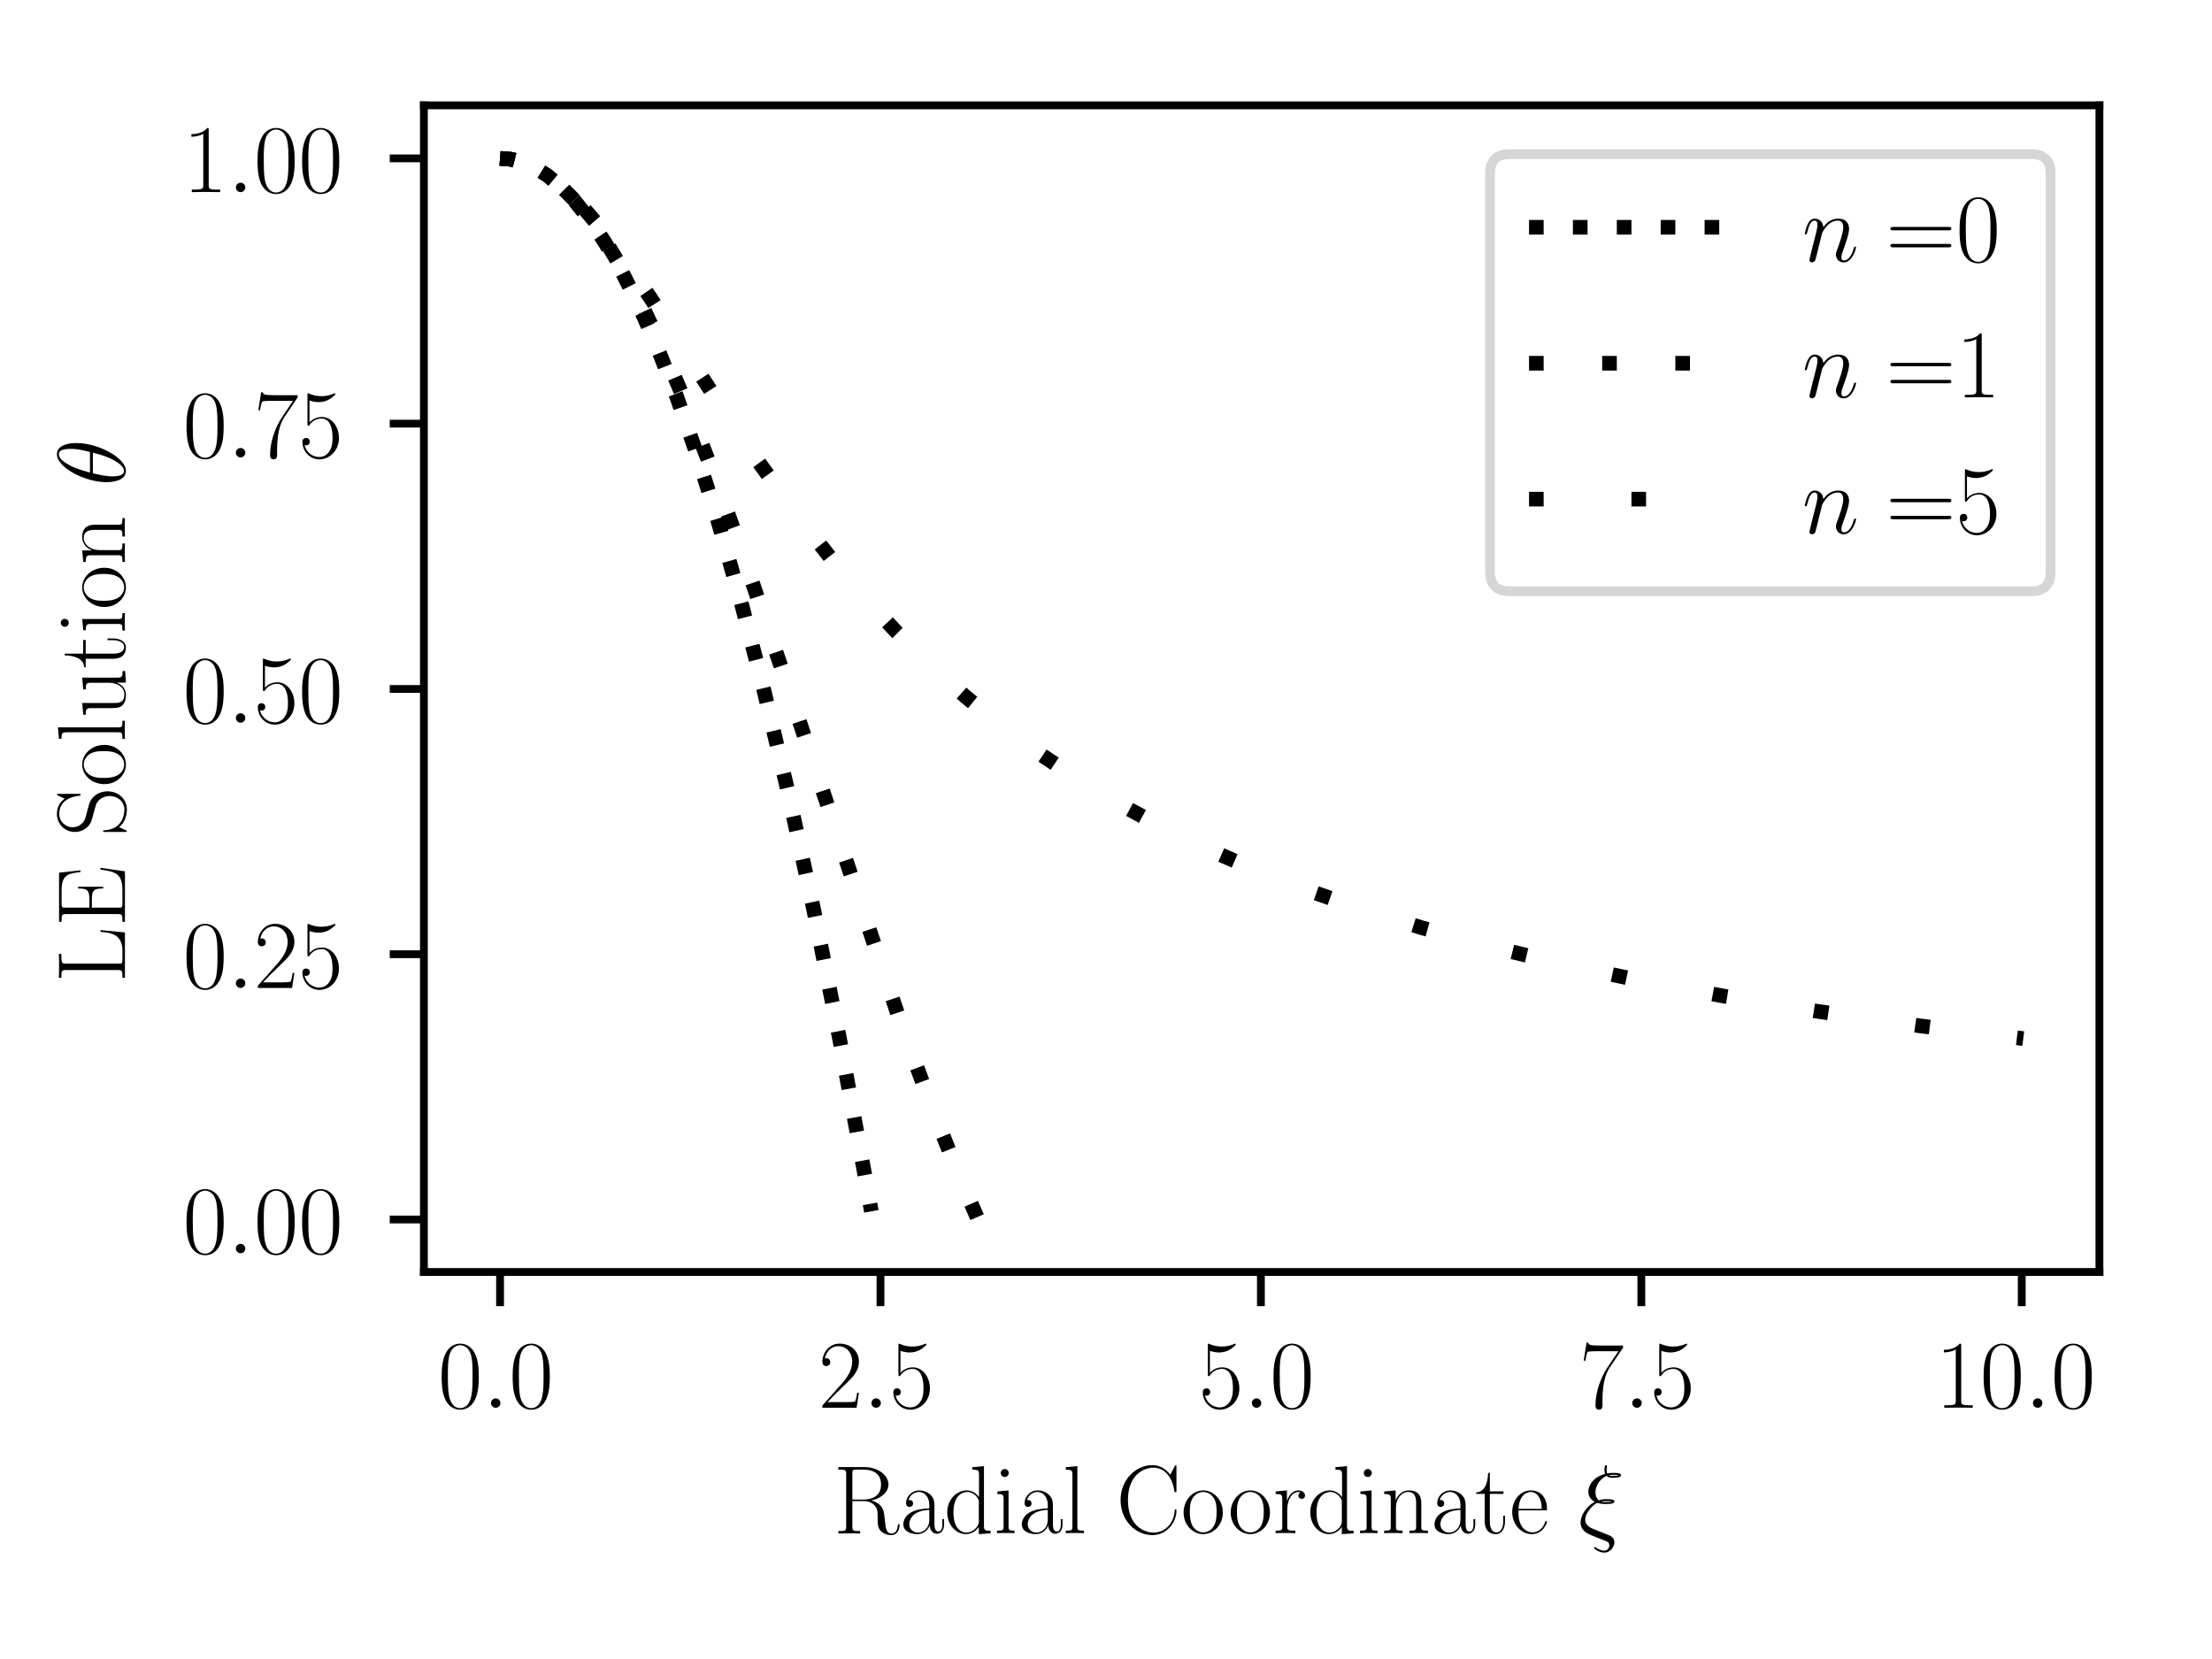
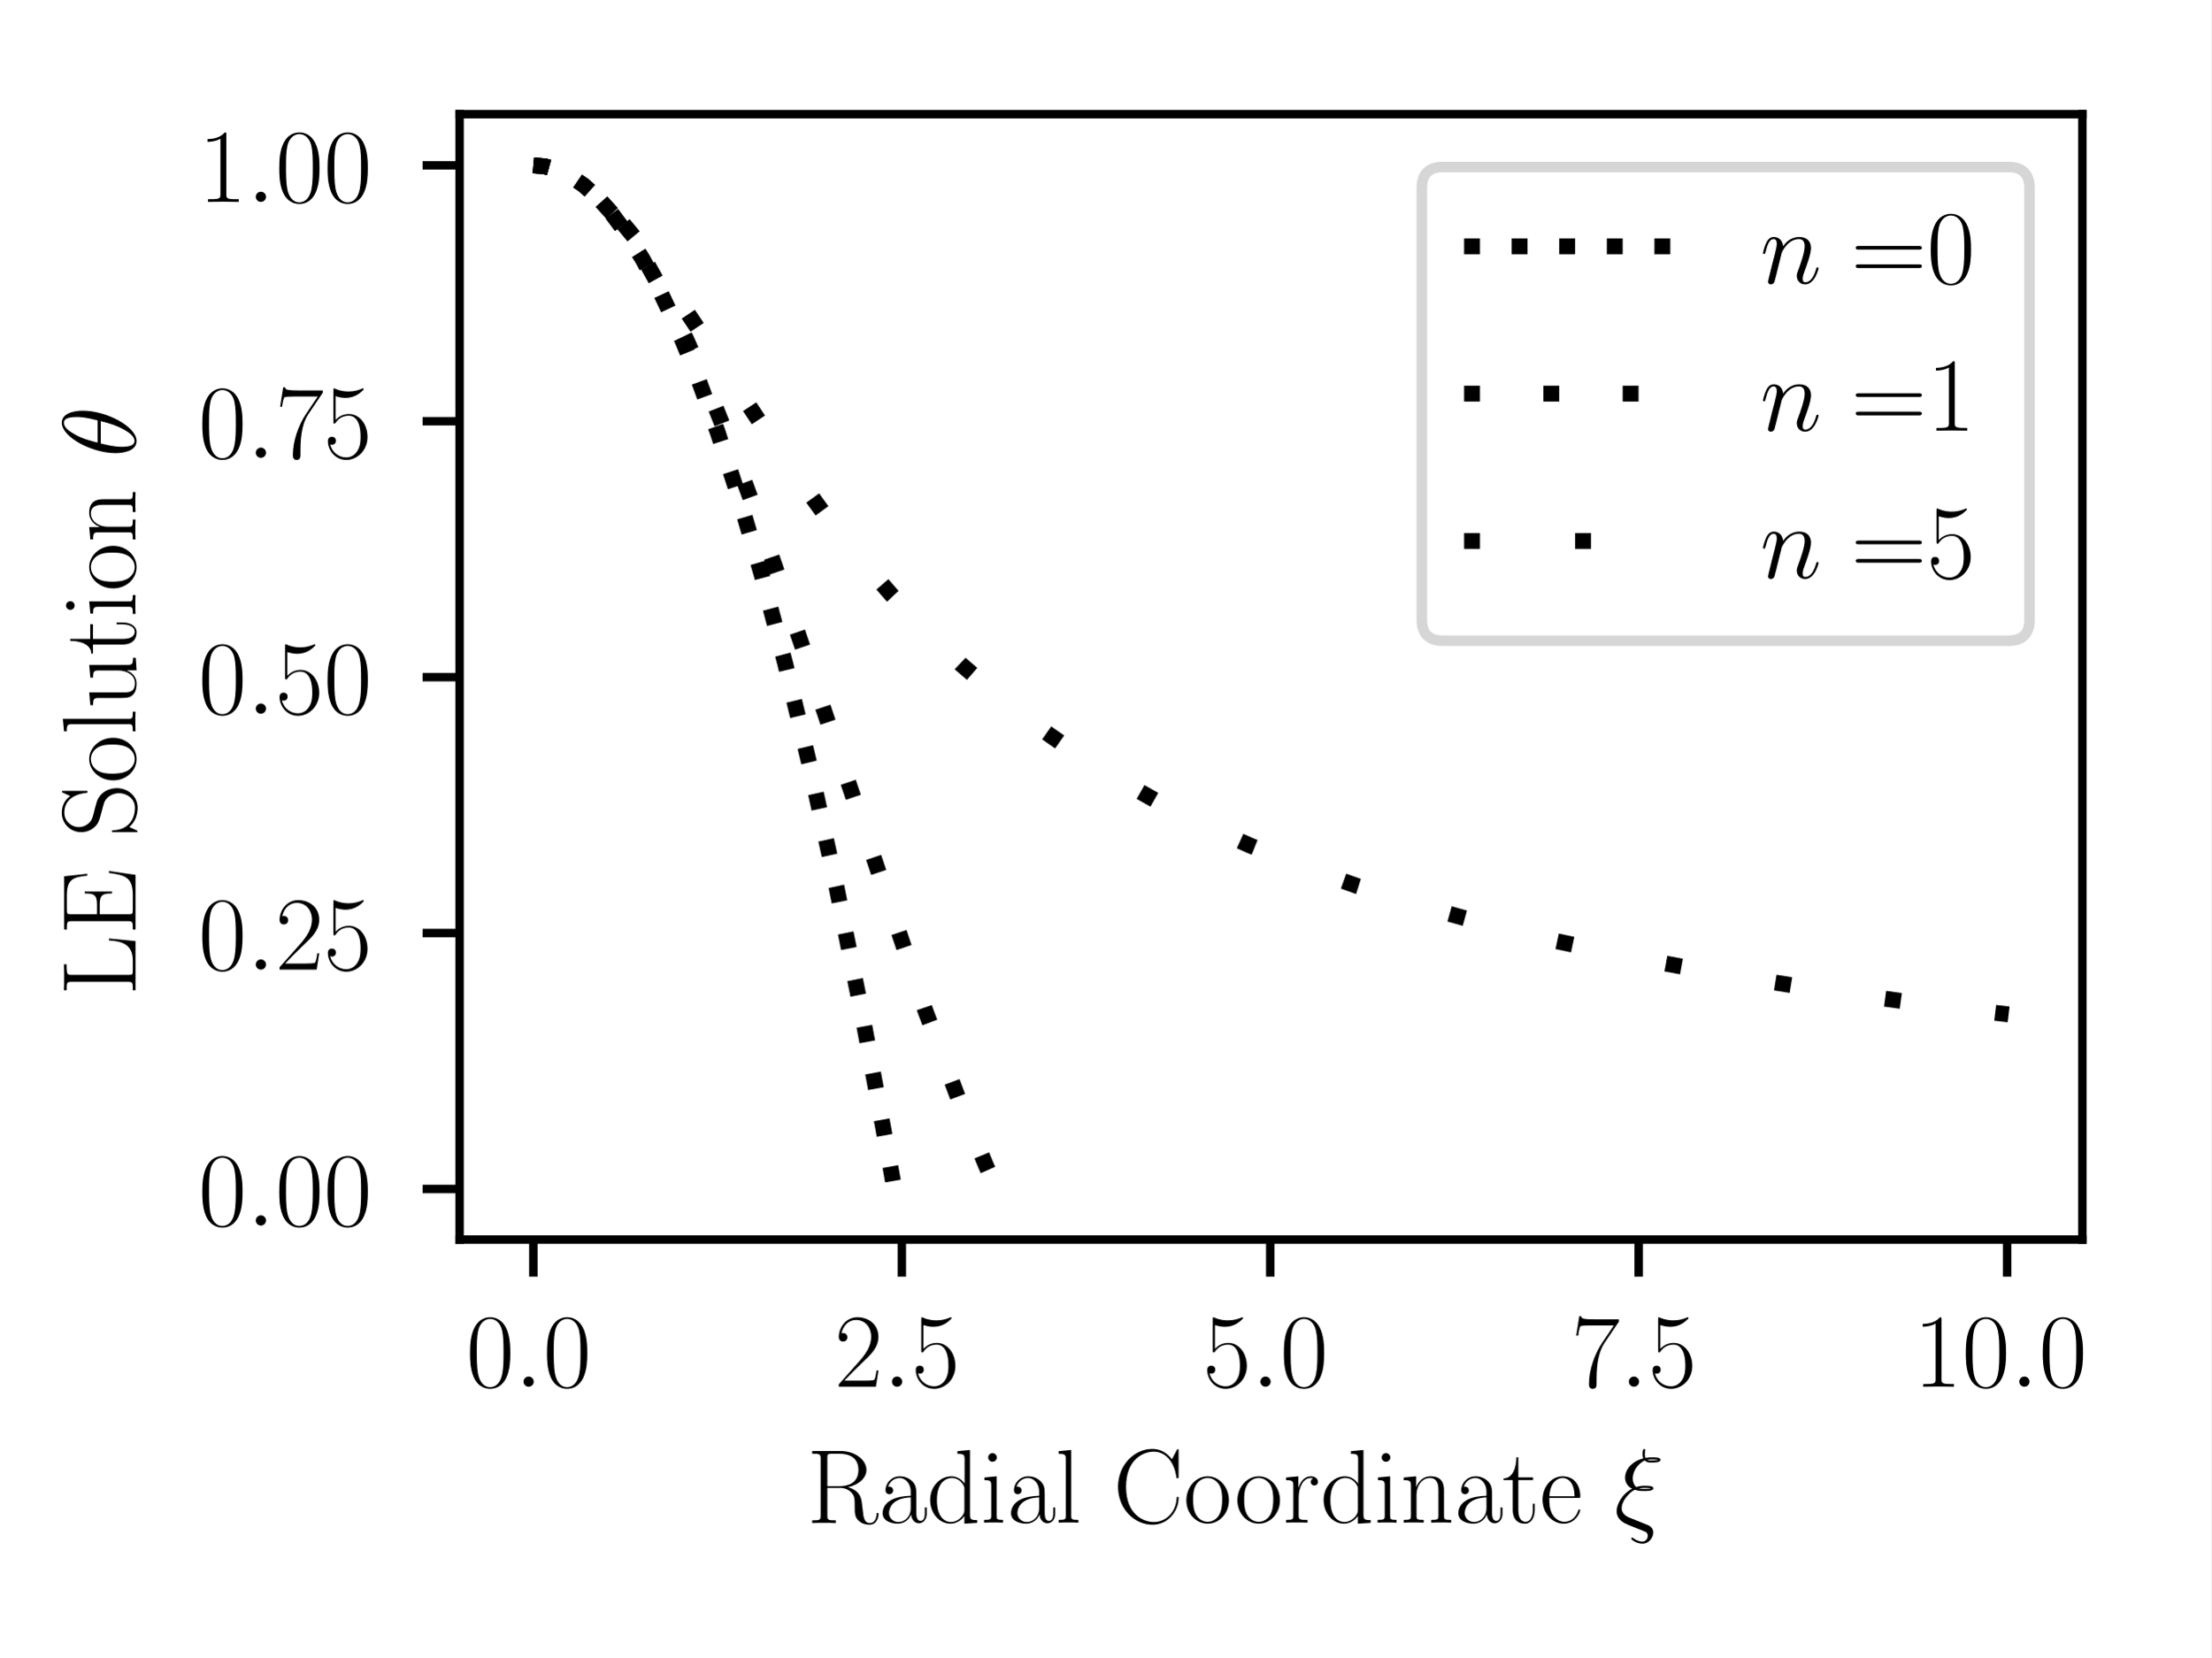
- <svg xmlns="http://www.w3.org/2000/svg" xmlns:xlink="http://www.w3.org/1999/xlink" height="170.079pt" version="1.1" viewBox="0 0 226.772 170.079" width="226.772pt">
+ <svg xmlns="http://www.w3.org/2000/svg" xmlns:xlink="http://www.w3.org/1999/xlink" height="156.845pt" version="1.1" viewBox="0 0 209.127 156.845" width="209.127pt">
  <defs>
    <style type="text/css">*{stroke-linecap:butt;stroke-linejoin:round;}</style>
  </defs>
  <g id="figure_1">
    <g id="patch_1">
-       <path d="M 0 170.079  L 226.772 170.079  L 226.772 0  L 0 0  z " style="fill:#ffffff;" />
+       <path d="M 0 156.845  L 209.127 156.845  L 209.127 0  L 0 0  z " style="fill:#ffffff;" />
    </g>
    <g id="axes_1">
      <g id="patch_2">
-         <path d="M 43.458 130.404  L 215.231 130.404  L 215.231 10.8  L 43.458 10.8  z " style="fill:#ffffff;" />
+         <path d="M 43.467 117.267  L 196.952 117.267  L 196.952 10.8  L 43.467 10.8  z " style="fill:#ffffff;" />
      </g>
      <g id="matplotlib.axis_1">
        <g id="xtick_1">
          <g id="line2d_1">
            <defs>
-               <path d="M 0 0  L 0 3.5  " id="m54f0987b11" style="stroke:#000000;stroke-width:0.8;" />
-             </defs>
-             <g>
-               <use style="stroke:#000000;stroke-width:0.8;" x="51.266" xlink:href="#m54f0987b11" y="130.404" />
+               <path d="M 0 0  L 0 3.5  " id="m8c8795b690" style="stroke:#000000;stroke-width:0.8;" />
+             </defs>
+             <g>
+               <use style="stroke:#000000;stroke-width:0.8;" x="50.443" xlink:href="#m8c8795b690" y="117.267" />
            </g>
          </g>
          <g id="text_1">
-             <g transform="translate(44.90064 144.3228)scale(0.1 -0.1)">
+             <g transform="translate(44.07827 131.1859)scale(0.1 -0.1)">
              <defs>
                <path d="M 2688 2038  C 2688 2430 2682 3099 2413 3613  C 2176 4063 1798 4224 1466 4224  C 1158 4224 768 4082 525 3620  C 269 3137 243 2539 243 2038  C 243 1671 250 1112 448 623  C 723 -39 1216 -128 1466 -128  C 1760 -128 2208 -7 2470 604  C 2662 1048 2688 1568 2688 2038  z M 1466 -26  C 1056 -26 813 328 723 816  C 653 1196 653 1749 653 2109  C 653 2604 653 3015 736 3407  C 858 3954 1216 4121 1466 4121  C 1728 4121 2067 3947 2189 3420  C 2272 3054 2278 2623 2278 2109  C 2278 1691 2278 1176 2202 797  C 2067 96 1690 -26 1466 -26  z " id="CMR17-30" transform="scale(0.015625)" />
                <path d="M 1178 307  C 1178 492 1024 620 870 620  C 685 620 557 467 557 313  C 557 128 710 0 864 0  C 1050 0 1178 153 1178 307  z " id="CMMI12-3a" transform="scale(0.015625)" />
              </defs>
              <use transform="scale(0.996264)" xlink:href="#CMR17-30" />
              <use transform="translate(45.69048 0)scale(0.996264)" xlink:href="#CMMI12-3a" />
              <use transform="translate(72.78765 0)scale(0.996264)" xlink:href="#CMR17-30" />
            </g>
          </g>
        </g>
        <g id="xtick_2">
          <g id="line2d_2">
            <g>
-               <use style="stroke:#000000;stroke-width:0.8;" x="90.266" xlink:href="#m54f0987b11" y="130.404" />
+               <use style="stroke:#000000;stroke-width:0.8;" x="85.292" xlink:href="#m8c8795b690" y="117.267" />
            </g>
          </g>
          <g id="text_2">
-             <g transform="translate(83.90098 144.3228)scale(0.1 -0.1)">
+             <g transform="translate(78.92646 131.1859)scale(0.1 -0.1)">
              <defs>
                <path d="M 2669 990  L 2554 990  C 2490 537 2438 460 2413 422  C 2381 371 1920 371 1830 371  L 602 371  C 832 620 1280 1073 1824 1596  C 2214 1966 2669 2400 2669 3033  C 2669 3788 2067 4224 1395 4224  C 691 4224 262 3603 262 3027  C 262 2777 448 2745 525 2745  C 589 2745 781 2783 781 3007  C 781 3206 614 3264 525 3264  C 486 3264 448 3257 422 3244  C 544 3788 915 4057 1306 4057  C 1862 4057 2227 3616 2227 3033  C 2227 2477 1901 1998 1536 1583  L 262 147  L 262 0  L 2515 0  L 2669 990  z " id="CMR17-32" transform="scale(0.015625)" />
                <path d="M 730 3750  C 794 3724 1056 3641 1325 3641  C 1920 3641 2246 3961 2432 4140  C 2432 4191 2432 4224 2394 4224  C 2387 4224 2374 4224 2323 4198  C 2099 4102 1837 4032 1517 4032  C 1325 4032 1037 4055 723 4191  C 653 4224 640 4224 634 4224  C 602 4224 595 4217 595 4090  L 595 2231  C 595 2113 595 2080 659 2080  C 691 2080 704 2093 736 2139  C 941 2435 1222 2560 1542 2560  C 1766 2560 2246 2415 2246 1293  C 2246 1087 2246 716 2054 422  C 1894 159 1645 25 1370 25  C 947 25 518 319 403 812  C 429 806 480 793 506 793  C 589 793 749 838 749 1036  C 749 1209 627 1280 506 1280  C 358 1280 262 1190 262 1011  C 262 454 704 -128 1382 -128  C 2042 -128 2669 441 2669 1267  C 2669 2054 2170 2662 1549 2662  C 1222 2662 947 2540 730 2304  L 730 3750  z " id="CMR17-35" transform="scale(0.015625)" />
              </defs>
              <use transform="scale(0.996264)" xlink:href="#CMR17-32" />
              <use transform="translate(45.69048 0)scale(0.996264)" xlink:href="#CMMI12-3a" />
              <use transform="translate(72.78765 0)scale(0.996264)" xlink:href="#CMR17-35" />
            </g>
          </g>
        </g>
        <g id="xtick_3">
          <g id="line2d_3">
            <g>
-               <use style="stroke:#000000;stroke-width:0.8;" x="129.266" xlink:href="#m54f0987b11" y="130.404" />
+               <use style="stroke:#000000;stroke-width:0.8;" x="120.14" xlink:href="#m8c8795b690" y="117.267" />
            </g>
          </g>
          <g id="text_3">
-             <g transform="translate(122.9013 144.3228)scale(0.1 -0.1)">
+             <g transform="translate(113.7747 131.1859)scale(0.1 -0.1)">
              <use transform="scale(0.996264)" xlink:href="#CMR17-35" />
              <use transform="translate(45.69048 0)scale(0.996264)" xlink:href="#CMMI12-3a" />
              <use transform="translate(72.78765 0)scale(0.996264)" xlink:href="#CMR17-30" />
            </g>
          </g>
        </g>
        <g id="xtick_4">
          <g id="line2d_4">
            <g>
-               <use style="stroke:#000000;stroke-width:0.8;" x="168.267" xlink:href="#m54f0987b11" y="130.404" />
+               <use style="stroke:#000000;stroke-width:0.8;" x="154.988" xlink:href="#m8c8795b690" y="117.267" />
            </g>
          </g>
          <g id="text_4">
-             <g transform="translate(161.9017 144.3228)scale(0.1 -0.1)">
+             <g transform="translate(148.6228 131.1859)scale(0.1 -0.1)">
              <defs>
                <path d="M 2886 3955  L 2886 4096  L 1382 4096  C 634 4096 621 4166 595 4288  L 480 4288  L 294 3104  L 410 3104  C 429 3226 474 3552 550 3673  C 589 3724 1062 3724 1171 3724  L 2579 3724  L 1869 2670  C 1395 1961 1069 1003 1069 166  C 1069 89 1069 -128 1299 -128  C 1530 -128 1530 89 1530 172  L 1530 466  C 1530 1514 1709 2204 2003 2644  L 2886 3955  z " id="CMR17-37" transform="scale(0.015625)" />
              </defs>
              <use transform="scale(0.996264)" xlink:href="#CMR17-37" />
              <use transform="translate(45.69048 0)scale(0.996264)" xlink:href="#CMMI12-3a" />
              <use transform="translate(72.78765 0)scale(0.996264)" xlink:href="#CMR17-35" />
            </g>
          </g>
        </g>
        <g id="xtick_5">
          <g id="line2d_5">
            <g>
-               <use style="stroke:#000000;stroke-width:0.8;" x="207.267" xlink:href="#m54f0987b11" y="130.404" />
+               <use style="stroke:#000000;stroke-width:0.8;" x="189.836" xlink:href="#m8c8795b690" y="117.267" />
            </g>
          </g>
          <g id="text_5">
-             <g transform="translate(198.4113 144.3228)scale(0.1 -0.1)">
+             <g transform="translate(180.9804 131.1859)scale(0.1 -0.1)">
              <defs>
                <path d="M 1702 4083  C 1702 4217 1696 4224 1606 4224  C 1357 3927 979 3833 621 3820  C 602 3820 570 3820 563 3808  C 557 3795 557 3782 557 3648  C 755 3648 1088 3686 1344 3839  L 1344 467  C 1344 243 1331 166 781 166  L 589 166  L 589 0  C 896 6 1216 12 1523 12  C 1830 12 2150 6 2458 0  L 2458 166  L 2266 166  C 1715 166 1702 236 1702 467  L 1702 4083  z " id="CMR17-31" transform="scale(0.015625)" />
              </defs>
              <use transform="scale(0.996264)" xlink:href="#CMR17-31" />
              <use transform="translate(45.69048 0)scale(0.996264)" xlink:href="#CMR17-30" />
              <use transform="translate(91.38095 0)scale(0.996264)" xlink:href="#CMMI12-3a" />
              <use transform="translate(118.4781 0)scale(0.996264)" xlink:href="#CMR17-30" />
            </g>
          </g>
        </g>
        <g id="text_6">
-           <g transform="translate(85.43254 157.1785)scale(0.1 -0.1)">
+           <g transform="translate(76.29757 144.0415)scale(0.1 -0.1)">
            <defs>
              <path d="M 2509 2156  C 3117 2278 3629 2689 3629 3203  C 3629 3806 2950 4352 2054 4352  L 333 4352  L 333 4185  C 774 4185 845 4185 845 3896  L 845 428  C 845 140 774 140 333 140  L 333 -26  C 518 -13 851 -13 1050 -13  C 1248 -13 1581 -13 1766 -26  L 1766 140  C 1325 140 1254 140 1254 428  L 1254 2112  L 2003 2112  C 2368 2112 2573 1964 2662 1881  C 2918 1632 2918 1459 2918 1024  C 2918 595 2918 377 3110 160  C 3354 -103 3680 -128 3821 -128  C 4294 -128 4365 403 4365 512  C 4365 550 4365 595 4307 595  C 4256 595 4250 556 4250 531  C 4218 115 4032 -26 3834 -26  C 3482 -26 3443 377 3405 768  C 3386 902 3373 998 3360 1139  C 3322 1459 3270 1926 2509 2156  z M 1984 2214  L 1254 2214  L 1254 3935  C 1254 4153 1267 4185 1523 4185  L 1990 4185  C 2522 4185 3142 3999 3142 3203  C 3142 2374 2464 2214 1984 2214  z " id="CMR17-52" transform="scale(0.015625)" />
              <path d="M 2304 1656  C 2304 2048 2304 2275 2035 2534  C 1798 2751 1523 2816 1306 2816  C 800 2816 435 2408 435 1977  C 435 1740 627 1728 666 1728  C 749 1728 896 1779 896 1958  C 896 2118 774 2188 666 2188  C 640 2188 608 2182 589 2176  C 723 2594 1069 2713 1293 2713  C 1613 2713 1965 2421 1965 1875  L 1965 1632  C 1587 1619 1133 1568 774 1373  C 371 1147 256 822 256 576  C 256 77 832 -64 1171 -64  C 1523 -64 1850 135 1990 505  C 2003 219 2182 -39 2464 -39  C 2598 -39 2938 51 2938 563  L 2938 926  L 2822 926  L 2822 557  C 2822 161 2650 109 2566 109  C 2304 109 2304 446 2304 732  L 2304 1656  z M 1965 887  C 1965 323 1568 38 1216 38  C 896 38 646 278 646 576  C 646 771 730 1114 1101 1322  C 1408 1497 1760 1523 1965 1536  L 1965 887  z " id="CMR17-61" transform="scale(0.015625)" />
              <path d="M 1869 4345  L 1869 4179  C 2246 4179 2304 4141 2304 3843  L 2304 2371  C 2278 2403 2016 2816 1498 2816  C 845 2816 211 2228 211 1376  C 211 529 806 -64 1434 -64  C 1978 -64 2259 361 2291 406  L 2291 -64  L 3066 -13  L 3066 154  C 2688 154 2630 193 2630 503  L 2630 4416  L 1869 4345  z M 2291 762  C 2291 568 2176 393 2029 264  C 1811 70 1594 38 1472 38  C 1286 38 621 135 621 1369  C 621 2636 1363 2713 1530 2713  C 1824 2713 2061 2545 2208 2313  C 2291 2177 2291 2157 2291 2041  L 2291 762  z " id="CMR17-64" transform="scale(0.015625)" />
              <path d="M 992 3961  C 992 4102 877 4224 730 4224  C 589 4224 467 4108 467 3961  C 467 3820 582 3699 730 3699  C 870 3699 992 3814 992 3961  z M 243 2745  L 243 2579  C 602 2579 653 2540 653 2231  L 653 443  C 653 198 627 166 218 166  L 218 0  C 371 12 646 12 806 12  C 960 12 1222 12 1370 0  L 1370 166  C 992 166 979 205 979 436  L 979 2816  L 243 2745  z " id="CMR17-69" transform="scale(0.015625)" />
              <path d="M 979 4416  L 218 4345  L 218 4179  C 595 4179 653 4141 653 3835  L 653 439  C 653 198 627 166 218 166  L 218 0  C 371 12 653 12 813 12  C 979 12 1261 12 1414 0  L 1414 166  C 1005 166 979 191 979 439  L 979 4416  z " id="CMR17-6c" transform="scale(0.015625)" />
              <path d="M 3974 4351  C 3974 4467 3968 4473 3930 4473  C 3904 4473 3898 4467 3853 4390  L 3571 3849  C 3258 4249 2874 4480 2381 4480  C 1286 4480 294 3507 294 2179  C 294 837 1286 -128 2387 -128  C 3366 -128 3974 741 3974 1482  C 3974 1547 3974 1573 3917 1573  C 3866 1573 3866 1553 3859 1495  C 3808 592 3168 38 2477 38  C 1824 38 781 502 781 2179  C 781 3862 1843 4313 2464 4313  C 3187 4313 3712 3681 3834 2785  C 3846 2707 3846 2695 3904 2695  C 3974 2695 3974 2707 3974 2824  L 3974 4351  z " id="CMR17-43" transform="scale(0.015625)" />
              <path d="M 2758 1356  C 2758 2176 2163 2816 1466 2816  C 768 2816 173 2176 173 1356  C 173 550 768 -64 1466 -64  C 2163 -64 2758 550 2758 1356  z M 1466 51  C 1165 51 909 230 762 480  C 602 768 582 1126 582 1408  C 582 1676 595 2009 762 2297  C 890 2508 1139 2713 1466 2713  C 1754 2713 1997 2553 2150 2329  C 2349 2028 2349 1606 2349 1408  C 2349 1158 2336 774 2163 467  C 1984 172 1709 51 1466 51  z " id="CMR17-6f" transform="scale(0.015625)" />
              <path d="M 960 1517  C 960 2134 1222 2713 1702 2713  C 1747 2713 1792 2707 1837 2687  C 1837 2687 1696 2642 1696 2475  C 1696 2321 1818 2257 1914 2257  C 1990 2257 2131 2302 2131 2482  C 2131 2687 1926 2816 1709 2816  C 1222 2816 1011 2340 947 2115  L 941 2115  L 941 2816  L 198 2745  L 198 2578  C 576 2578 634 2540 634 2231  L 634 443  C 634 198 608 166 198 166  L 198 0  C 352 12 646 12 813 12  C 998 12 1325 12 1498 0  L 1498 166  C 1037 166 960 166 960 455  L 960 1517  z " id="CMR17-72" transform="scale(0.015625)" />
              <path d="M 2656 1954  C 2656 2282 2592 2816 1837 2816  C 1331 2816 1069 2424 973 2166  L 966 2166  L 966 2816  L 211 2745  L 211 2578  C 589 2578 646 2540 646 2231  L 646 443  C 646 198 621 166 211 166  L 211 0  C 365 12 646 12 813 12  C 979 12 1267 12 1421 0  L 1421 166  C 1011 166 986 192 986 443  L 986 1678  C 986 2269 1344 2713 1792 2713  C 2266 2713 2317 2289 2317 1980  L 2317 443  C 2317 198 2291 166 1882 166  L 1882 0  C 2035 12 2317 12 2483 12  C 2650 12 2938 12 3091 0  L 3091 166  C 2682 166 2656 192 2656 443  L 2656 1954  z " id="CMR17-6e" transform="scale(0.015625)" />
              <path d="M 966 2585  L 1862 2585  L 1862 2752  L 966 2752  L 966 3968  L 851 3968  C 838 3292 614 2700 70 2687  L 70 2585  L 627 2585  L 627 778  C 627 655 627 -64 1370 -64  C 1747 -64 1965 308 1965 784  L 1965 1151  L 1850 1151  L 1850 790  C 1850 347 1677 51 1408 51  C 1222 51 966 179 966 765  L 966 2585  z " id="CMR17-74" transform="scale(0.015625)" />
              <path d="M 2438 1503  C 2464 1529 2464 1542 2464 1606  C 2464 2251 2118 2816 1389 2816  C 710 2816 173 2175 173 1394  C 173 554 781 -64 1459 -64  C 2176 -64 2458 619 2458 755  C 2458 800 2419 800 2406 800  C 2362 800 2355 787 2330 709  C 2189 270 1837 51 1504 51  C 1229 51 954 206 781 490  C 582 819 582 1200 582 1503  L 2438 1503  z M 589 1600  C 634 2511 1126 2713 1382 2713  C 1818 2713 2112 2308 2118 1600  L 589 1600  z " id="CMR17-65" transform="scale(0.015625)" />
              <path d="M 1670 0  L 998 271  C 832 335 448 490 448 876  C 448 1430 1120 1990 1254 1990  C 1267 1990 1325 1977 1344 1971  C 1517 1919 1683 1919 1798 1919  C 1997 1919 2374 1919 2374 2089  C 2374 2220 2144 2240 1869 2240  C 1741 2240 1568 2240 1338 2163  C 1184 2291 1120 2497 1120 2690  C 1120 3043 1350 3545 1856 3780  C 1971 3648 2125 3648 2259 3648  C 2419 3648 2810 3648 2810 3817  C 2810 3968 2502 3968 2298 3968  C 2170 3968 2074 3968 1894 3936  C 1862 4016 1856 4029 1856 4180  C 1856 4303 1882 4396 1882 4415  C 1882 4454 1850 4480 1818 4480  C 1715 4480 1715 4235 1715 4180  C 1715 4084 1722 3988 1760 3904  C 992 3705 653 3159 653 2741  C 653 2355 909 2144 1082 2066  C 422 1713 141 1057 141 709  C 141 148 646 -51 877 -148  L 1453 -380  C 1613 -438 1875 -547 1920 -573  C 1984 -618 2035 -695 2035 -798  C 2035 -934 1933 -1152 1709 -1152  C 1613 -1152 1402 -1127 1171 -953  C 1126 -914 1120 -908 1094 -908  C 1062 -908 1030 -934 1030 -972  C 1030 -1043 1363 -1280 1709 -1280  C 2118 -1280 2368 -882 2368 -605  C 2368 -405 2259 -244 2054 -154  L 1670 0  z M 1997 3817  C 2106 3840 2221 3840 2304 3840  C 2515 3840 2534 3835 2662 3812  C 2586 3789 2534 3776 2266 3776  C 2144 3776 2067 3776 1997 3817  z M 1491 2084  C 1645 2112 1786 2112 1862 2112  C 2074 2112 2086 2107 2227 2084  C 2157 2061 2099 2048 1824 2048  C 1670 2048 1606 2048 1491 2084  z " id="CMMI12-18" transform="scale(0.015625)" />
            </defs>
            <use transform="scale(0.996264)" xlink:href="#CMR17-52" />
            <use transform="translate(67.7911 0)scale(0.996264)" xlink:href="#CMR17-61" />
            <use transform="translate(113.4816 0)scale(0.996264)" xlink:href="#CMR17-64" />
            <use transform="translate(164.3769 0)scale(0.996264)" xlink:href="#CMR17-69" />
            <use transform="translate(189.248 0)scale(0.996264)" xlink:href="#CMR17-61" />
            <use transform="translate(234.9385 0)scale(0.996264)" xlink:href="#CMR17-6c" />
            <use transform="translate(289.8855 0)scale(0.996264)" xlink:href="#CMR17-43" />
            <use transform="translate(356.3954 0)scale(0.996264)" xlink:href="#CMR17-6f" />
            <use transform="translate(404.6883 0)scale(0.996264)" xlink:href="#CMR17-6f" />
            <use transform="translate(450.3788 0)scale(0.996264)" xlink:href="#CMR17-72" />
            <use transform="translate(485.6596 0)scale(0.996264)" xlink:href="#CMR17-64" />
            <use transform="translate(536.5549 0)scale(0.996264)" xlink:href="#CMR17-69" />
            <use transform="translate(561.426 0)scale(0.996264)" xlink:href="#CMR17-6e" />
            <use transform="translate(612.3213 0)scale(0.996264)" xlink:href="#CMR17-61" />
            <use transform="translate(658.0118 0)scale(0.996264)" xlink:href="#CMR17-74" />
            <use transform="translate(693.2926 0)scale(0.996264)" xlink:href="#CMR17-65" />
            <use transform="translate(763.8542 0)scale(0.996264)" xlink:href="#CMMI12-18" />
          </g>
        </g>
      </g>
      <g id="matplotlib.axis_2">
        <g id="ytick_1">
          <g id="line2d_6">
            <defs>
-               <path d="M 0 0  L -3.5 0  " id="mca4977de07" style="stroke:#000000;stroke-width:0.8;" />
-             </defs>
-             <g>
-               <use style="stroke:#000000;stroke-width:0.8;" x="43.458" xlink:href="#mca4977de07" y="125.023" />
+               <path d="M 0 0  L -3.5 0  " id="ma41f674b25" style="stroke:#000000;stroke-width:0.8;" />
+             </defs>
+             <g>
+               <use style="stroke:#000000;stroke-width:0.8;" x="43.467" xlink:href="#ma41f674b25" y="112.477" />
            </g>
          </g>
          <g id="text_7">
-             <g transform="translate(18.7464 128.4822)scale(0.1 -0.1)">
+             <g transform="translate(18.75529 115.9363)scale(0.1 -0.1)">
              <use transform="scale(0.996264)" xlink:href="#CMR17-30" />
              <use transform="translate(45.69048 0)scale(0.996264)" xlink:href="#CMMI12-3a" />
              <use transform="translate(72.78765 0)scale(0.996264)" xlink:href="#CMR17-30" />
              <use transform="translate(118.4781 0)scale(0.996264)" xlink:href="#CMR17-30" />
            </g>
          </g>
        </g>
        <g id="ytick_2">
          <g id="line2d_7">
            <g>
-               <use style="stroke:#000000;stroke-width:0.8;" x="43.458" xlink:href="#mca4977de07" y="97.826" />
+               <use style="stroke:#000000;stroke-width:0.8;" x="43.467" xlink:href="#ma41f674b25" y="88.268" />
            </g>
          </g>
          <g id="text_8">
-             <g transform="translate(18.7464 101.2856)scale(0.1 -0.1)">
+             <g transform="translate(18.75529 91.72689)scale(0.1 -0.1)">
              <use transform="scale(0.996264)" xlink:href="#CMR17-30" />
              <use transform="translate(45.69048 0)scale(0.996264)" xlink:href="#CMMI12-3a" />
              <use transform="translate(72.78765 0)scale(0.996264)" xlink:href="#CMR17-32" />
              <use transform="translate(118.4781 0)scale(0.996264)" xlink:href="#CMR17-35" />
            </g>
          </g>
        </g>
        <g id="ytick_3">
          <g id="line2d_8">
            <g>
-               <use style="stroke:#000000;stroke-width:0.8;" x="43.458" xlink:href="#mca4977de07" y="70.63" />
+               <use style="stroke:#000000;stroke-width:0.8;" x="43.467" xlink:href="#ma41f674b25" y="64.058" />
            </g>
          </g>
          <g id="text_9">
-             <g transform="translate(18.7464 74.08899)scale(0.1 -0.1)">
+             <g transform="translate(18.75529 67.51749)scale(0.1 -0.1)">
              <use transform="scale(0.996264)" xlink:href="#CMR17-30" />
              <use transform="translate(45.69048 0)scale(0.996264)" xlink:href="#CMMI12-3a" />
              <use transform="translate(72.78765 0)scale(0.996264)" xlink:href="#CMR17-35" />
              <use transform="translate(118.4781 0)scale(0.996264)" xlink:href="#CMR17-30" />
            </g>
          </g>
        </g>
        <g id="ytick_4">
          <g id="line2d_9">
            <g>
-               <use style="stroke:#000000;stroke-width:0.8;" x="43.458" xlink:href="#mca4977de07" y="43.433" />
+               <use style="stroke:#000000;stroke-width:0.8;" x="43.467" xlink:href="#ma41f674b25" y="39.849" />
            </g>
          </g>
          <g id="text_10">
-             <g transform="translate(18.7464 46.8924)scale(0.1 -0.1)">
+             <g transform="translate(18.75529 43.30808)scale(0.1 -0.1)">
              <use transform="scale(0.996264)" xlink:href="#CMR17-30" />
              <use transform="translate(45.69048 0)scale(0.996264)" xlink:href="#CMMI12-3a" />
              <use transform="translate(72.78765 0)scale(0.996264)" xlink:href="#CMR17-37" />
              <use transform="translate(118.4781 0)scale(0.996264)" xlink:href="#CMR17-35" />
            </g>
          </g>
        </g>
        <g id="ytick_5">
          <g id="line2d_10">
            <g>
-               <use style="stroke:#000000;stroke-width:0.8;" x="43.458" xlink:href="#mca4977de07" y="16.237" />
+               <use style="stroke:#000000;stroke-width:0.8;" x="43.467" xlink:href="#ma41f674b25" y="15.639" />
            </g>
          </g>
          <g id="text_11">
-             <g transform="translate(18.7464 19.69581)scale(0.1 -0.1)">
+             <g transform="translate(18.75529 19.09868)scale(0.1 -0.1)">
              <use transform="scale(0.996264)" xlink:href="#CMR17-31" />
              <use transform="translate(45.69048 0)scale(0.996264)" xlink:href="#CMMI12-3a" />
              <use transform="translate(72.78765 0)scale(0.996264)" xlink:href="#CMR17-30" />
              <use transform="translate(118.4781 0)scale(0.996264)" xlink:href="#CMR17-30" />
            </g>
          </g>
        </g>
        <g id="text_12">
-           <g transform="translate(12.80922 100.753)rotate(-90)scale(0.1 -0.1)">
+           <g transform="translate(12.81811 94.18457)rotate(-90)scale(0.1 -0.1)">
            <defs>
              <path d="M 3469 1612  L 3354 1612  C 3302 981 3219 166 2125 166  L 1530 166  C 1274 166 1261 198 1261 414  L 1261 3892  C 1261 4121 1274 4185 1760 4185  L 1901 4185  L 1901 4352  C 1638 4339 1331 4339 1069 4339  C 870 4339 512 4339 326 4352  L 326 4185  C 768 4185 838 4185 838 3898  L 838 453  C 838 166 768 166 326 166  L 326 0  L 3315 0  L 3469 1612  z " id="CMR17-4c" transform="scale(0.015625)" />
              <path d="M 3885 1614  L 3770 1614  C 3629 676 3546 166 2419 166  L 1530 166  C 1274 166 1261 198 1261 415  L 1261 2176  L 1862 2176  C 2464 2176 2522 1959 2522 1429  L 2637 1429  L 2637 3086  L 2522 3086  C 2522 2558 2464 2342 1862 2342  L 1261 2342  L 1261 3924  C 1261 4141 1274 4172 1530 4172  L 2406 4172  C 3398 4172 3514 3778 3603 2933  L 3718 2933  L 3565 4339  L 326 4339  L 326 4172  C 768 4172 838 4172 838 3886  L 838 453  C 838 166 768 166 326 166  L 326 0  L 3654 0  L 3885 1614  z " id="CMR17-45" transform="scale(0.015625)" />
              <path d="M 2803 4351  C 2803 4467 2797 4473 2758 4473  C 2720 4473 2707 4447 2682 4390  L 2490 3965  C 2246 4320 1875 4480 1472 4480  C 819 4480 294 3958 294 3301  C 294 3101 339 2817 557 2546  C 794 2250 1018 2198 1530 2063  C 1722 2011 2042 1927 2106 1901  C 2470 1747 2662 1360 2662 999  C 2662 534 2336 38 1779 38  C 1094 38 454 425 410 1328  C 403 1431 397 1437 352 1437  C 301 1437 294 1431 294 1302  L 294 0  C 294 -116 301 -122 339 -122  C 384 -122 397 -90 486 109  C 493 128 493 141 614 386  C 934 -39 1472 -128 1779 -128  C 2477 -128 2970 457 2970 1141  C 2970 1476 2848 1734 2778 1850  C 2509 2263 2221 2340 1914 2417  C 1869 2437 1856 2437 1498 2527  C 1152 2617 1005 2662 845 2836  C 666 3036 602 3243 602 3449  C 602 3868 934 4326 1478 4326  C 2157 4326 2579 3842 2675 3036  C 2694 2920 2701 2914 2746 2914  C 2803 2914 2803 2933 2803 3043  L 2803 4351  z " id="CMR17-53" transform="scale(0.015625)" />
              <path d="M 1882 2745  L 1882 2579  C 2259 2579 2317 2540 2317 2229  L 2317 1053  C 2317 510 2029 38 1555 38  C 1030 38 986 355 986 691  L 986 2816  L 211 2745  L 211 2579  C 467 2579 640 2579 646 2320  L 646 1079  C 646 646 646 368 813 187  C 896 103 1056 -64 1517 -64  C 2061 -64 2272 400 2323 536  L 2330 536  L 2330 -64  L 3091 -13  L 3091 154  C 2714 154 2656 193 2656 503  L 2656 2816  L 1882 2745  z " id="CMR17-75" transform="scale(0.015625)" />
              <path d="M 2835 3200  C 2835 3849 2630 4480 2106 4480  C 1210 4480 256 2615 256 1215  C 256 922 320 -64 992 -64  C 1862 -64 2835 1755 2835 3200  z M 896 2304  C 992 2679 1126 3213 1382 3665  C 1594 4046 1818 4351 2099 4351  C 2310 4351 2451 4173 2451 3563  C 2451 3334 2432 3016 2246 2304  L 896 2304  z M 2202 2112  C 2042 1488 1907 1088 1677 687  C 1491 362 1267 64 998 64  C 800 64 640 216 640 846  C 640 1259 742 1692 845 2112  L 2202 2112  z " id="CMMI12-12" transform="scale(0.015625)" />
            </defs>
            <use transform="scale(0.996264)" xlink:href="#CMR17-4c" />
            <use transform="translate(57.38141 0)scale(0.996264)" xlink:href="#CMR17-45" />
            <use transform="translate(150.0437 0)scale(0.996264)" xlink:href="#CMR17-53" />
            <use transform="translate(200.939 0)scale(0.996264)" xlink:href="#CMR17-6f" />
            <use transform="translate(246.6295 0)scale(0.996264)" xlink:href="#CMR17-6c" />
            <use transform="translate(271.5006 0)scale(0.996264)" xlink:href="#CMR17-75" />
            <use transform="translate(322.396 0)scale(0.996264)" xlink:href="#CMR17-74" />
            <use transform="translate(357.6767 0)scale(0.996264)" xlink:href="#CMR17-69" />
            <use transform="translate(382.5478 0)scale(0.996264)" xlink:href="#CMR17-6f" />
            <use transform="translate(428.2383 0)scale(0.996264)" xlink:href="#CMR17-6e" />
            <use transform="translate(509.2096 0)scale(0.996264)" xlink:href="#CMMI12-12" />
          </g>
        </g>
      </g>
      <g id="line2d_11">
-         <path clip-path="url(#p44d3a98a2c)" d="M 51.266 16.237  L 52.358 16.325  L 53.606 16.644  L 54.854 17.196  L 56.102 17.979  L 57.506 19.137  L 58.91 20.59  L 60.47 22.548  L 62.03 24.869  L 63.746 27.84  L 65.462 31.251  L 67.334 35.472  L 69.362 40.634  L 71.39 46.408  L 73.574 53.313  L 75.914 61.499  L 78.254 70.501  L 80.75 81.003  L 83.402 93.178  L 86.054 106.401  L 88.862 121.544  L 89.33 124.182  L 89.33 124.182  " style="fill:none;stroke:#000000;stroke-dasharray:1.5,3;stroke-dashoffset:0;stroke-width:1.5;" />
+         <path clip-path="url(#p2e1dc577b0)" d="M 50.443 15.639  L 51.558 15.742  L 52.674 16.052  L 53.928 16.648  L 55.183 17.505  L 56.437 18.624  L 57.831 20.173  L 59.225 22.045  L 60.758 24.477  L 62.431 27.576  L 64.104 31.14  L 65.916 35.525  L 67.867 40.858  L 69.958 47.273  L 72.049 54.415  L 74.279 62.833  L 76.649 72.683  L 79.158 84.129  L 81.667 96.621  L 84.316 110.942  L 84.455 111.728  L 84.455 111.728  " style="fill:none;stroke:#000000;stroke-dasharray:1.5,3;stroke-dashoffset:0;stroke-width:1.5;" />
      </g>
      <g id="line2d_12">
-         <path clip-path="url(#p44d3a98a2c)" d="M 51.266 16.237  L 52.358 16.325  L 53.606 16.644  L 54.854 17.193  L 56.102 17.971  L 57.506 19.114  L 58.91 20.538  L 60.47 22.439  L 62.186 24.906  L 64.058 28.024  L 66.086 31.877  L 68.27 36.534  L 70.61 42.048  L 73.262 48.865  L 76.382 57.506  L 80.438 69.433  L 92.45 105.21  L 95.726 114.05  L 98.534 121.025  L 100.25 124.968  L 100.25 124.968  " style="fill:none;stroke:#000000;stroke-dasharray:1.5,6;stroke-dashoffset:0;stroke-width:1.5;" />
+         <path clip-path="url(#p2e1dc577b0)" d="M 50.443 15.639  L 51.558 15.742  L 52.674 16.052  L 53.928 16.645  L 55.183 17.494  L 56.577 18.734  L 57.971 20.278  L 59.504 22.316  L 61.177 24.929  L 62.989 28.193  L 64.94 32.176  L 67.17 37.263  L 69.68 43.578  L 72.607 51.584  L 76.37 62.576  L 87.522 95.615  L 90.588 103.781  L 93.237 110.221  L 94.213 112.428  L 94.213 112.428  " style="fill:none;stroke:#000000;stroke-dasharray:1.5,6;stroke-dashoffset:0;stroke-width:1.5;" />
      </g>
      <g id="line2d_13">
-         <path clip-path="url(#p44d3a98a2c)" d="M 51.266 16.237  L 52.358 16.325  L 53.606 16.642  L 54.854 17.183  L 56.258 18.047  L 57.818 19.3  L 59.534 20.998  L 61.406 23.172  L 63.746 26.262  L 66.71 30.576  L 73.106 40.418  L 77.786 47.384  L 81.53 52.572  L 85.118 57.159  L 88.55 61.186  L 91.982 64.87  L 95.414 68.234  L 99.002 71.436  L 102.59 74.345  L 106.334 77.103  L 110.234 79.706  L 114.446 82.246  L 118.814 84.62  L 123.494 86.907  L 128.486 89.094  L 133.79 91.172  L 139.562 93.19  L 145.802 95.127  L 152.511 96.972  L 159.843 98.752  L 167.799 100.451  L 176.535 102.085  L 186.207 103.664  L 196.815 105.167  L 207.423 106.475  L 207.423 106.475  " style="fill:none;stroke:#000000;stroke-dasharray:1.5,9;stroke-dashoffset:0;stroke-width:1.5;" />
+         <path clip-path="url(#p2e1dc577b0)" d="M 50.443 15.639  L 51.558 15.742  L 52.674 16.05  L 53.928 16.633  L 55.183 17.453  L 56.577 18.62  L 58.249 20.336  L 60.201 22.694  L 62.57 25.942  L 65.916 30.945  L 74.14 43.366  L 77.764 48.352  L 81.11 52.574  L 84.316 56.27  L 87.522 59.636  L 90.867 62.822  L 94.213 65.705  L 97.697 68.418  L 101.322 70.961  L 105.225 73.423  L 109.267 75.708  L 113.588 77.893  L 118.188 79.968  L 123.067 81.928  L 128.364 83.816  L 134.079 85.619  L 140.352 87.363  L 147.182 89.028  L 154.709 90.632  L 163.073 92.18  L 172.273 93.652  L 182.588 95.072  L 189.975 95.966  L 189.975 95.966  " style="fill:none;stroke:#000000;stroke-dasharray:1.5,9;stroke-dashoffset:0;stroke-width:1.5;" />
      </g>
      <g id="patch_3">
-         <path d="M 43.458 130.404  L 43.458 10.8  " style="fill:none;stroke:#000000;stroke-linecap:square;stroke-linejoin:miter;stroke-width:0.8;" />
+         <path d="M 43.467 117.267  L 43.467 10.8  " style="fill:none;stroke:#000000;stroke-linecap:square;stroke-linejoin:miter;stroke-width:0.8;" />
      </g>
      <g id="patch_4">
-         <path d="M 215.231 130.404  L 215.231 10.8  " style="fill:none;stroke:#000000;stroke-linecap:square;stroke-linejoin:miter;stroke-width:0.8;" />
+         <path d="M 196.952 117.267  L 196.952 10.8  " style="fill:none;stroke:#000000;stroke-linecap:square;stroke-linejoin:miter;stroke-width:0.8;" />
      </g>
      <g id="patch_5">
-         <path d="M 43.458 130.404  L 215.231 130.404  " style="fill:none;stroke:#000000;stroke-linecap:square;stroke-linejoin:miter;stroke-width:0.8;" />
+         <path d="M 43.467 117.267  L 196.952 117.267  " style="fill:none;stroke:#000000;stroke-linecap:square;stroke-linejoin:miter;stroke-width:0.8;" />
      </g>
      <g id="patch_6">
-         <path d="M 43.458 10.8  L 215.231 10.8  " style="fill:none;stroke:#000000;stroke-linecap:square;stroke-linejoin:miter;stroke-width:0.8;" />
+         <path d="M 43.467 10.8  L 196.952 10.8  " style="fill:none;stroke:#000000;stroke-linecap:square;stroke-linejoin:miter;stroke-width:0.8;" />
      </g>
      <g id="legend_1">
        <g id="patch_7">
-           <path d="M 154.754 60.612  L 208.231 60.612  Q 210.231 60.612 210.231 58.612  L 210.231 17.8  Q 210.231 15.8 208.231 15.8  L 154.754 15.8  Q 152.754 15.8 152.754 17.8  L 152.754 58.612  Q 152.754 60.612 154.754 60.612  z " style="fill:#ffffff;opacity:0.8;stroke:#cccccc;stroke-linejoin:miter;" />
+           <path d="M 136.475 60.612  L 189.952 60.612  Q 191.952 60.612 191.952 58.612  L 191.952 17.8  Q 191.952 15.8 189.952 15.8  L 136.475 15.8  Q 134.475 15.8 134.475 17.8  L 134.475 58.612  Q 134.475 60.612 136.475 60.612  z " style="fill:#ffffff;opacity:0.8;stroke:#cccccc;stroke-linejoin:miter;" />
        </g>
        <g id="line2d_14">
-           <path d="M 156.754 23.3  L 176.754 23.3  " style="fill:none;stroke:#000000;stroke-dasharray:1.5,3;stroke-dashoffset:0;stroke-width:1.5;" />
+           <path d="M 138.475 23.3  L 158.475 23.3  " style="fill:none;stroke:#000000;stroke-dasharray:1.5,3;stroke-dashoffset:0;stroke-width:1.5;" />
        </g>
        <g id="line2d_15" />
        <g id="text_13">
-           <g transform="translate(184.7536 26.8)scale(0.1 -0.1)">
+           <g transform="translate(166.4747 26.8)scale(0.1 -0.1)">
            <defs>
              <path d="M 1318 1870  C 1331 1909 1491 2228 1728 2432  C 1894 2585 2112 2687 2362 2687  C 2618 2687 2707 2496 2707 2241  C 2707 1877 2445 1149 2317 804  C 2259 651 2227 568 2227 453  C 2227 166 2426 -64 2733 -64  C 3328 -64 3552 874 3552 913  C 3552 945 3526 970 3488 970  C 3430 970 3424 951 3392 842  C 3245 319 3002 64 2752 64  C 2688 64 2586 70 2586 274  C 2586 434 2656 625 2694 715  C 2822 1066 3091 1781 3091 2145  C 3091 2528 2867 2816 2381 2816  C 1811 2816 1510 2413 1395 2253  C 1376 2617 1114 2816 832 2816  C 627 2816 486 2694 378 2477  C 262 2247 173 1864 173 1838  C 173 1813 198 1781 243 1781  C 294 1781 301 1787 339 1934  C 442 2324 557 2687 813 2687  C 960 2687 1011 2585 1011 2394  C 1011 2253 947 2004 902 1807  L 723 1117  C 698 996 627 708 595 593  C 550 427 480 127 480 95  C 480 6 550 -64 646 -64  C 723 -64 813 -26 864 70  C 877 102 934 325 966 453  L 1107 1028  L 1318 1870  z " id="CMMI12-6e" transform="scale(0.015625)" />
              <path d="M 4115 2048  C 4211 2048 4307 2048 4307 2156  C 4307 2272 4198 2272 4090 2272  L 512 2272  C 403 2272 294 2272 294 2156  C 294 2048 390 2048 486 2048  L 4115 2048  z M 4090 927  C 4198 927 4307 927 4307 1043  C 4307 1152 4211 1152 4115 1152  L 486 1152  C 390 1152 294 1152 294 1043  C 294 927 403 927 512 927  L 4090 927  z " id="CMR17-3d" transform="scale(0.015625)" />
            </defs>
            <use transform="scale(0.996264)" xlink:href="#CMMI12-6e" />
            <use transform="translate(85.90406 0)scale(0.996264)" xlink:href="#CMR17-3d" />
            <use transform="translate(157.6188 0)scale(0.996264)" xlink:href="#CMR17-30" />
          </g>
        </g>
        <g id="line2d_16">
-           <path d="M 156.754 37.237  L 176.754 37.237  " style="fill:none;stroke:#000000;stroke-dasharray:1.5,6;stroke-dashoffset:0;stroke-width:1.5;" />
+           <path d="M 138.475 37.237  L 158.475 37.237  " style="fill:none;stroke:#000000;stroke-dasharray:1.5,6;stroke-dashoffset:0;stroke-width:1.5;" />
        </g>
        <g id="line2d_17" />
        <g id="text_14">
-           <g transform="translate(184.7536 40.73718)scale(0.1 -0.1)">
+           <g transform="translate(166.4747 40.73718)scale(0.1 -0.1)">
            <use transform="scale(0.996264)" xlink:href="#CMMI12-6e" />
            <use transform="translate(85.90406 0)scale(0.996264)" xlink:href="#CMR17-3d" />
            <use transform="translate(157.6188 0)scale(0.996264)" xlink:href="#CMR17-31" />
          </g>
        </g>
        <g id="line2d_18">
-           <path d="M 156.754 51.174  L 176.754 51.174  " style="fill:none;stroke:#000000;stroke-dasharray:1.5,9;stroke-dashoffset:0;stroke-width:1.5;" />
+           <path d="M 138.475 51.174  L 158.475 51.174  " style="fill:none;stroke:#000000;stroke-dasharray:1.5,9;stroke-dashoffset:0;stroke-width:1.5;" />
        </g>
        <g id="line2d_19" />
        <g id="text_15">
-           <g transform="translate(184.7536 54.67436)scale(0.1 -0.1)">
+           <g transform="translate(166.4747 54.67436)scale(0.1 -0.1)">
            <use transform="scale(0.996264)" xlink:href="#CMMI12-6e" />
            <use transform="translate(85.90406 0)scale(0.996264)" xlink:href="#CMR17-3d" />
            <use transform="translate(157.6188 0)scale(0.996264)" xlink:href="#CMR17-35" />
          </g>
        </g>
      </g>
    </g>
  </g>
  <defs>
-     <clipPath id="p44d3a98a2c">
-       <rect height="119.604" width="171.773" x="43.458" y="10.8" />
+     <clipPath id="p2e1dc577b0">
+       <rect height="106.467" width="153.485" x="43.467" y="10.8" />
    </clipPath>
  </defs>
</svg>
